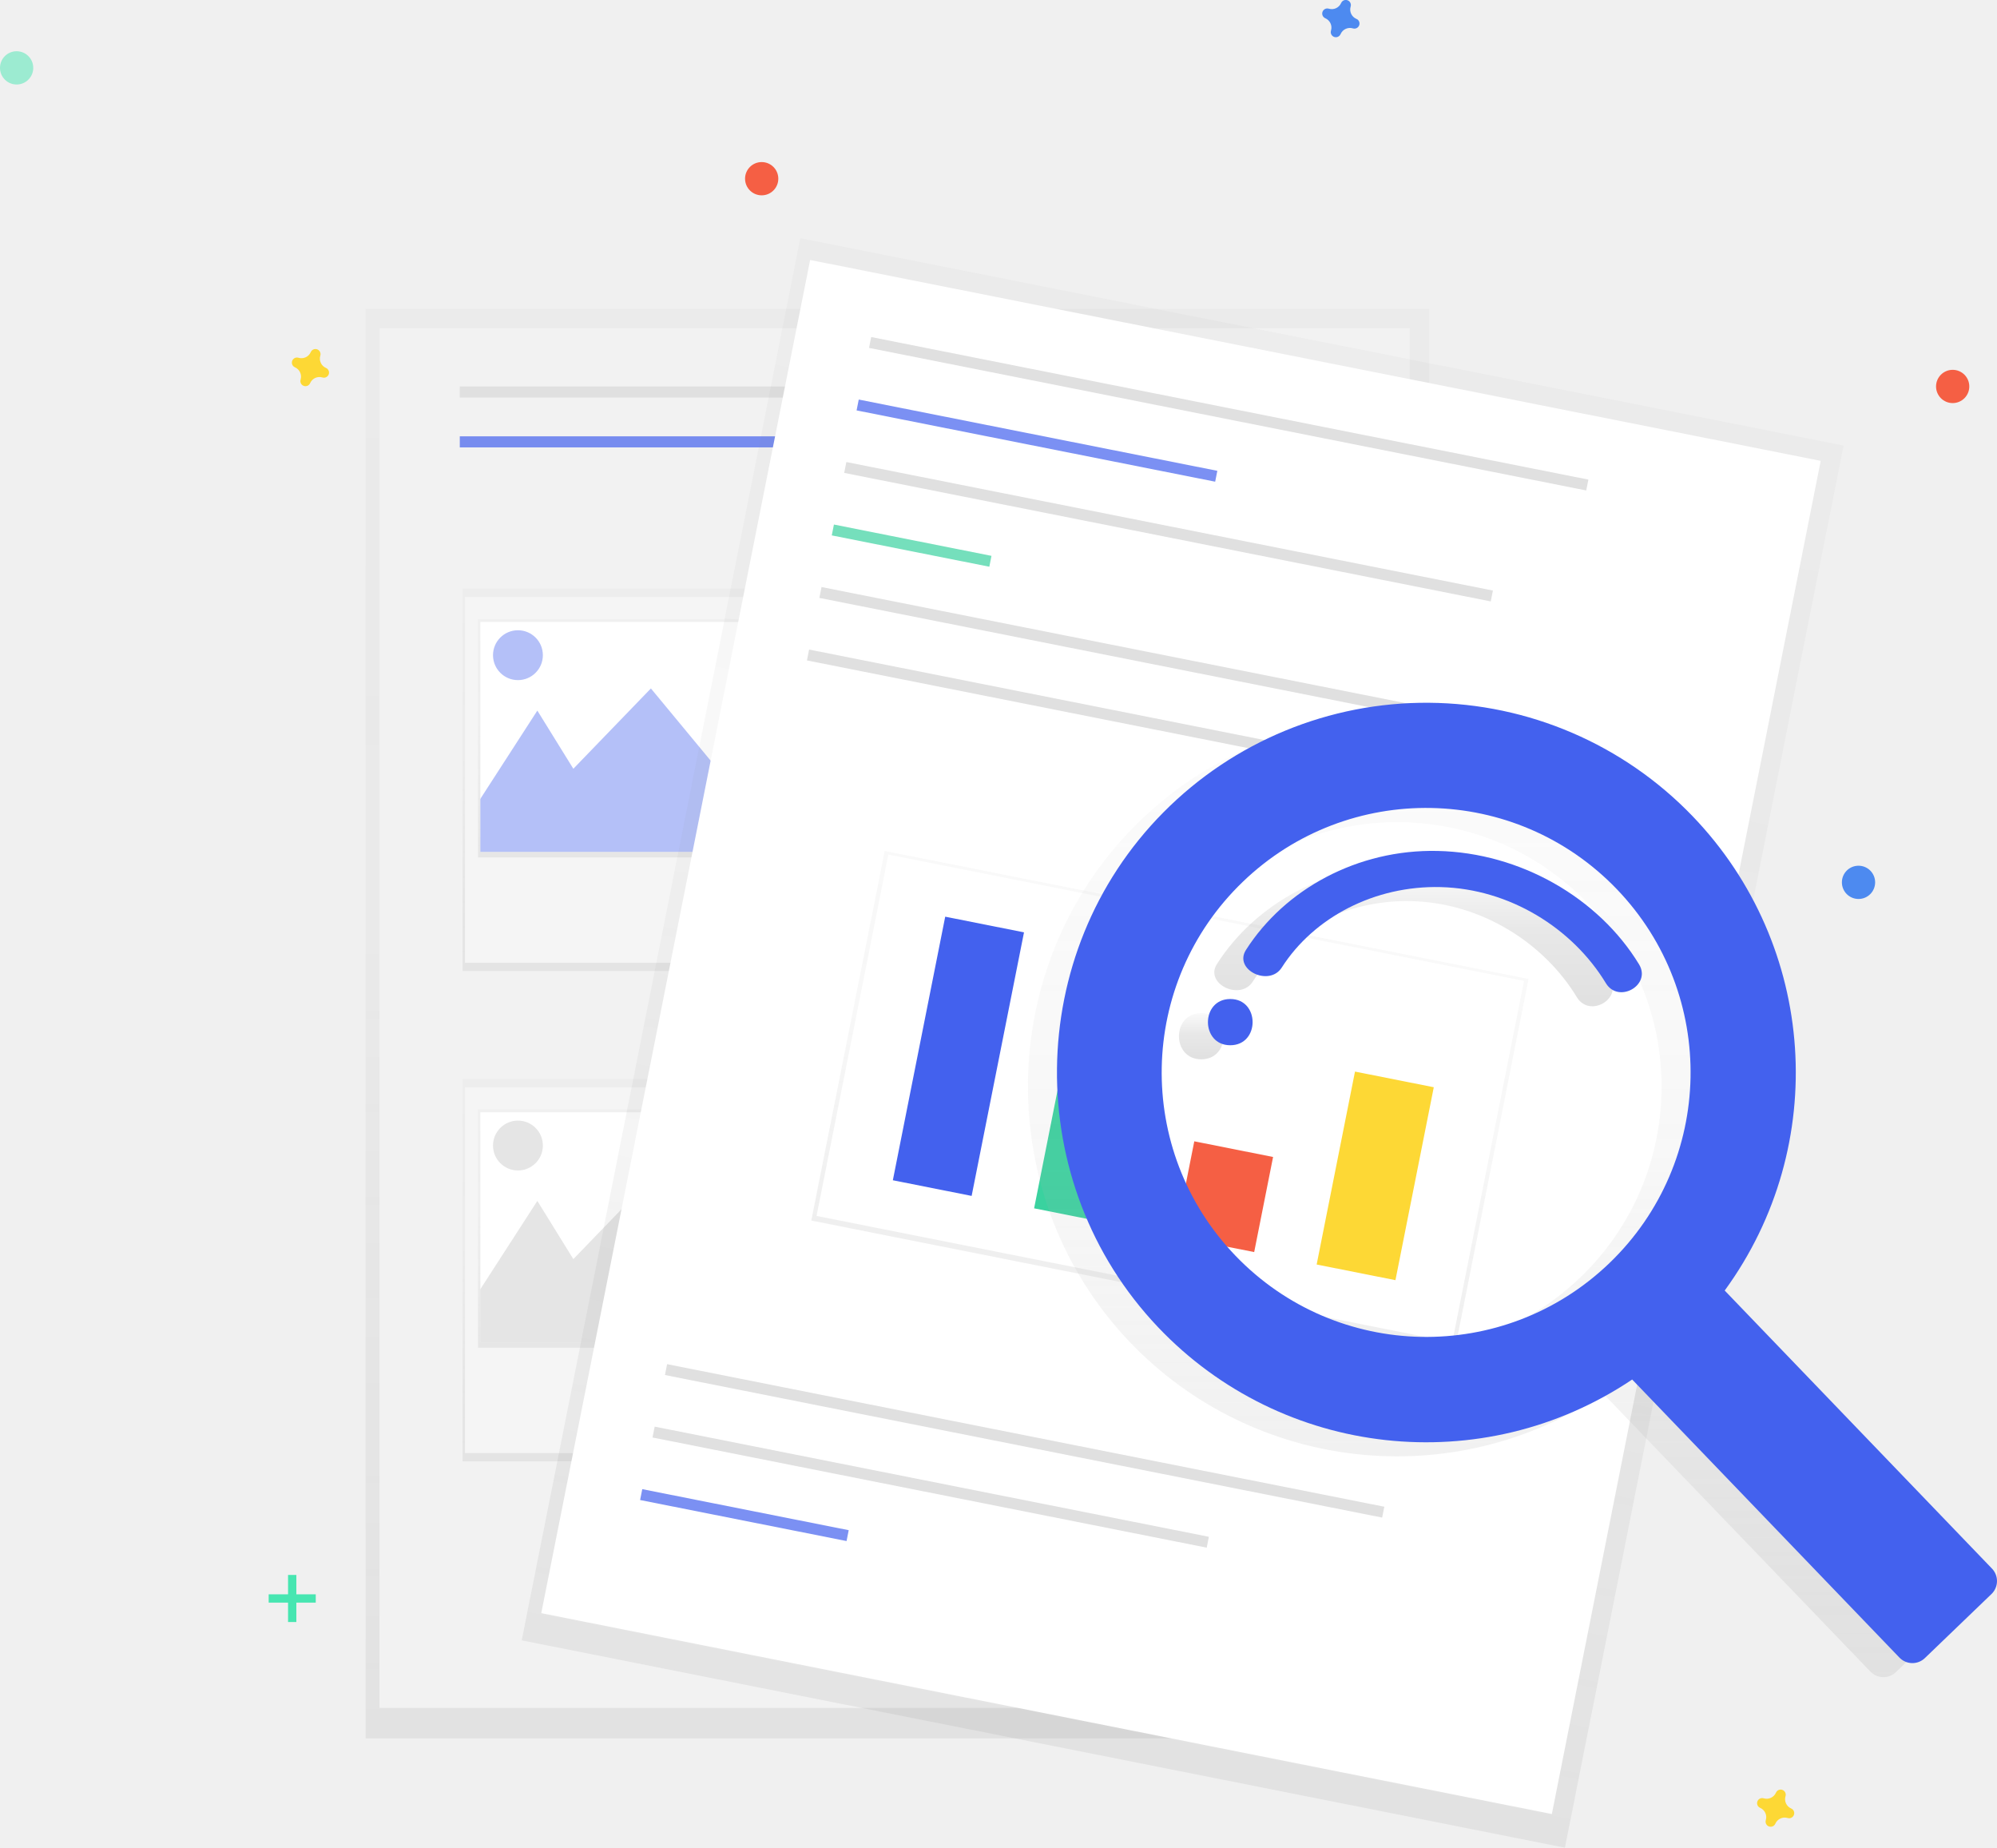
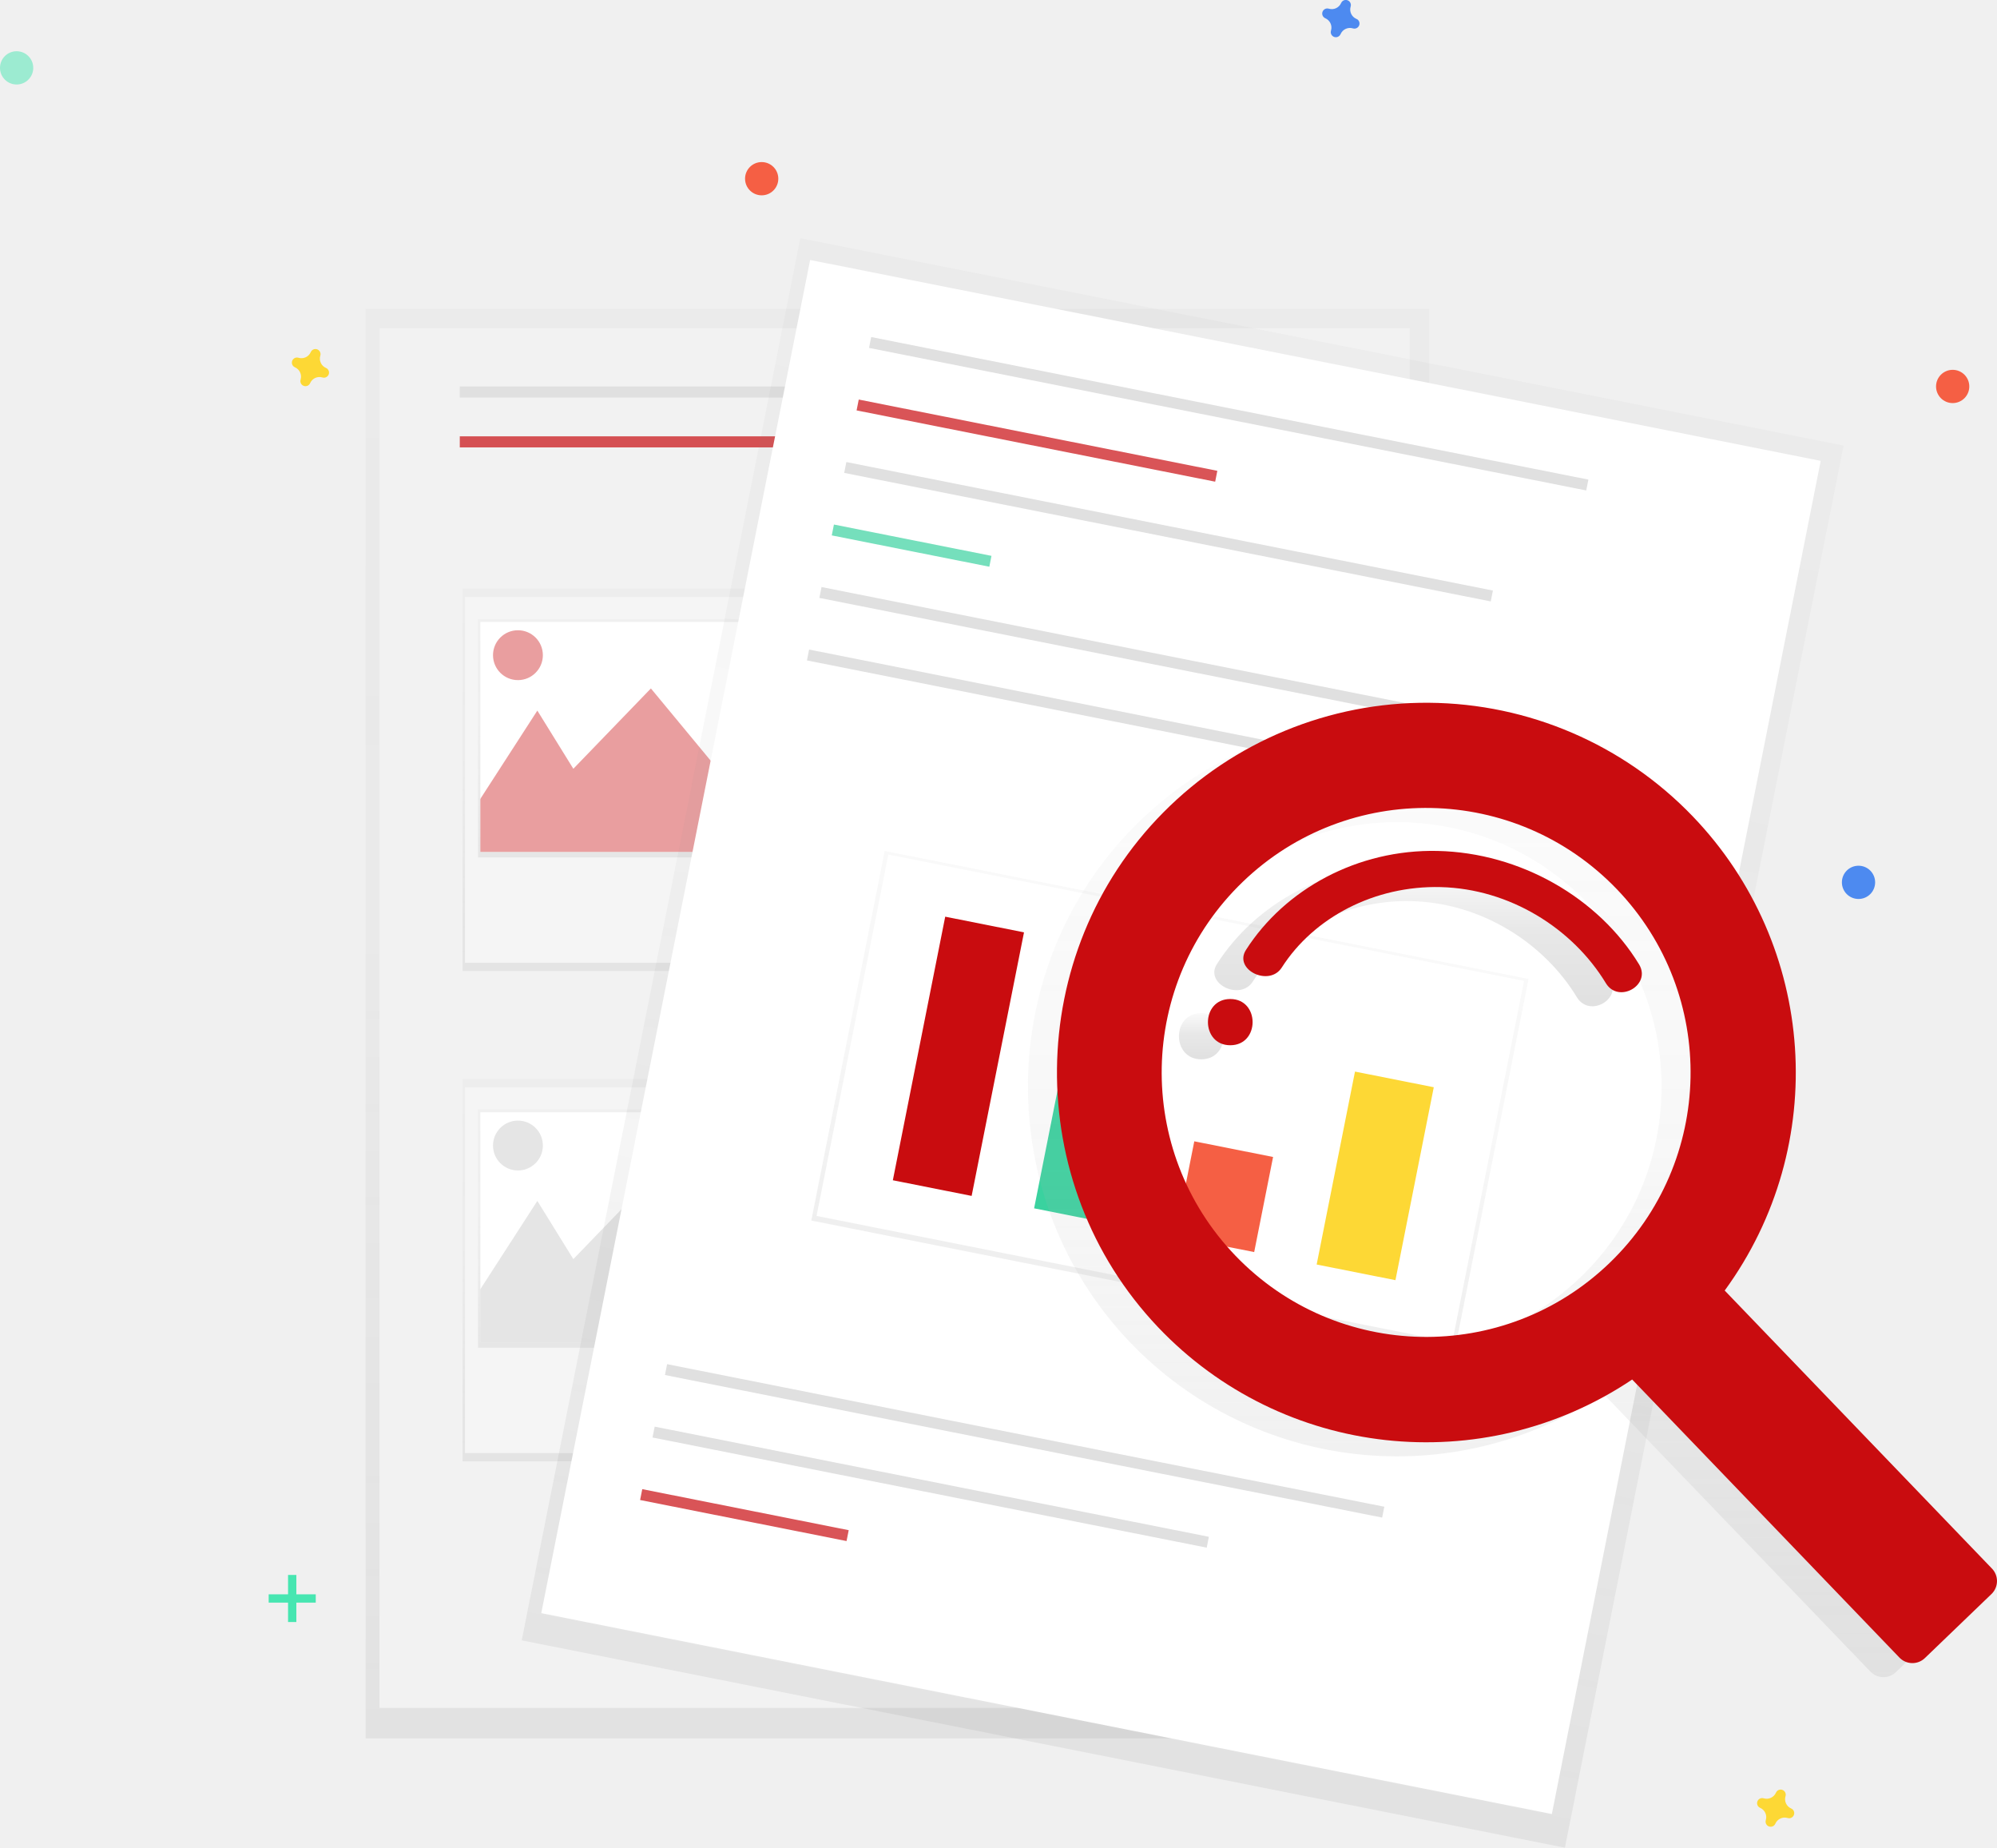
<svg xmlns="http://www.w3.org/2000/svg" xmlns:xlink="http://www.w3.org/1999/xlink" id="9a5c15f4-7944-40bc-b8da-d63b7d478a28" data-name="Layer 1" width="842" height="778.92" viewBox="0 0 842 778.92">
  <defs>
    <linearGradient id="a91ba363-77be-43f7-9cf6-91c4a3880d9c" x1="378.37" y1="732.81" x2="378.37" y2="130.21" gradientUnits="userSpaceOnUse">
      <stop offset="0" stop-color="gray" stop-opacity="0.25" />
      <stop offset="0.54" stop-color="gray" stop-opacity="0.12" />
      <stop offset="1" stop-color="gray" stop-opacity="0.1" />
    </linearGradient>
    <linearGradient id="d1e6aa0e-d79d-4f6f-afbb-c37e9ed80ff9" x1="274.44" y1="409.32" x2="274.44" y2="248.16" xlink:href="#a91ba363-77be-43f7-9cf6-91c4a3880d9c" />
    <linearGradient id="a279b039-1afd-4281-8292-ccd5c8c9b734" x1="274.44" y1="361.44" x2="274.44" y2="261.01" xlink:href="#a91ba363-77be-43f7-9cf6-91c4a3880d9c" />
    <clipPath id="42e7b1d1-2be2-47b0-aacb-a853df270819" transform="translate(-179 -60.54)">
      <rect id="cf34cfb5-9399-4bae-9cea-d47bbef6cb3a" data-name="&lt;Rectangle&gt;" x="381.54" y="322.72" width="143.79" height="96.93" fill="#fff" />
    </clipPath>
    <linearGradient id="972637f2-71db-4198-9c75-a0854a7fe249" x1="274.44" y1="616.03" x2="274.44" y2="454.87" xlink:href="#a91ba363-77be-43f7-9cf6-91c4a3880d9c" />
    <linearGradient id="6c85befd-f960-412c-83e0-663d4b13bf85" x1="274.44" y1="568.15" x2="274.44" y2="467.72" xlink:href="#a91ba363-77be-43f7-9cf6-91c4a3880d9c" />
    <clipPath id="f66b8fac-771d-49bf-85c7-4ce29a79f723" transform="translate(-179 -60.54)">
      <rect id="7439734d-5f7c-428f-88ce-e68b86a45c07" data-name="&lt;Rectangle&gt;" x="381.54" y="529.42" width="143.79" height="96.93" fill="#fff" />
    </clipPath>
    <linearGradient id="598f8edf-c762-4b18-b52d-250fc678075a" x1="688.76" y1="765.86" x2="688.76" y2="163.26" gradientTransform="translate(1142.22 -188.53) rotate(90)" xlink:href="#a91ba363-77be-43f7-9cf6-91c4a3880d9c" />
    <linearGradient id="013b841e-9a42-49b8-8a36-6db9ed002b72" x1="688.18" y1="568.49" x2="688.18" y2="409.67" gradientTransform="translate(1161.39 -164.01) rotate(90)" xlink:href="#a91ba363-77be-43f7-9cf6-91c4a3880d9c" />
    <linearGradient id="f8cab3c1-d868-48bc-b87d-cd2075ddc26a" x1="810.6" y1="767.54" x2="810.6" y2="362.71" gradientUnits="userSpaceOnUse">
      <stop offset="0" stop-color="#b3b3b3" stop-opacity="0.25" />
      <stop offset="0.54" stop-color="#b3b3b3" stop-opacity="0.1" />
      <stop offset="1" stop-color="#b3b3b3" stop-opacity="0.05" />
    </linearGradient>
    <linearGradient id="043d467e-585e-47c7-bb2c-06dd6f5be04b" x1="685.49" y1="507.08" x2="685.49" y2="487.6" gradientUnits="userSpaceOnUse">
      <stop offset="0" stop-opacity="0.12" />
      <stop offset="0.55" stop-opacity="0.09" />
      <stop offset="1" stop-opacity="0.02" />
    </linearGradient>
    <linearGradient id="be08032f-102d-431e-9b5f-1e4ebfc8159b" x1="774.99" y1="484.73" x2="774.99" y2="425.15" xlink:href="#043d467e-585e-47c7-bb2c-06dd6f5be04b" />
  </defs>
  <g opacity="0.5">
    <rect x="154.15" y="130.21" width="448.44" height="602.6" fill="url(#a91ba363-77be-43f7-9cf6-91c4a3880d9c)" />
  </g>
  <rect x="159.99" y="138.39" width="434.43" height="581.58" fill="#f2f2f2" />
  <rect x="193.86" y="162.91" width="149.48" height="4.67" fill="#e0e0e0" />
-   <rect x="193.86" y="183.93" width="149.48" height="4.67" fill="#4361ee" opacity="0.7" />
+   <rect x="193.86" y="183.93" width="149.48" height="4.67" fill="#c90c0f" opacity="0.7" />
  <rect x="365.53" y="162.91" width="149.48" height="4.67" fill="#e0e0e0" />
  <rect x="388.88" y="296.05" width="149.48" height="4.67" fill="#e0e0e0" />
  <rect x="392.39" y="308.89" width="149.48" height="4.67" fill="#e0e0e0" />
  <rect x="399.4" y="321.74" width="149.48" height="4.67" fill="#e0e0e0" />
  <rect x="388.88" y="502.75" width="149.48" height="4.67" fill="#e0e0e0" />
  <rect x="392.39" y="515.6" width="149.48" height="4.67" fill="#e0e0e0" />
  <rect x="399.4" y="528.44" width="149.48" height="4.67" fill="#e0e0e0" />
  <g opacity="0.5">
    <rect x="195.03" y="248.16" width="158.82" height="161.16" fill="url(#d1e6aa0e-d79d-4f6f-afbb-c37e9ed80ff9)" />
  </g>
  <rect x="196.03" y="251.67" width="156.32" height="154.15" fill="#f5f5f5" />
  <g opacity="0.5">
    <rect x="201.54" y="261.01" width="145.8" height="100.43" fill="url(#a279b039-1afd-4281-8292-ccd5c8c9b734)" />
  </g>
  <rect id="e1f34465-d008-41db-868b-e00503fb87b3" data-name="&lt;Rectangle&gt;" x="202.54" y="262.18" width="143.79" height="96.93" fill="#fff" />
  <g clip-path="url(#42e7b1d1-2be2-47b0-aacb-a853df270819)">
-     <polygon points="190.35 355.61 226.56 299.55 241.74 324.07 274.44 290.21 302.47 324.07 326.99 273.86 390.05 374.29 185.68 367.28 190.35 355.61" fill="#4361ee" opacity="0.4" />
-     <circle cx="218.38" cy="276.19" r="10.51" fill="#4361ee" opacity="0.4" />
+     <polygon points="190.35 355.61 226.56 299.55 241.74 324.07 274.44 290.21 302.47 324.07 326.99 273.86 390.05 374.29 185.68 367.28 190.35 355.61" fill="#c90c0f" opacity="0.4" />
+     <circle cx="218.38" cy="276.19" r="10.51" fill="#c90c0f" opacity="0.4" />
  </g>
  <g opacity="0.5">
    <rect x="195.03" y="454.87" width="158.82" height="161.16" fill="url(#972637f2-71db-4198-9c75-a0854a7fe249)" />
  </g>
  <rect x="196.03" y="458.37" width="156.32" height="154.15" fill="#f5f5f5" />
  <g opacity="0.5">
    <rect x="201.54" y="467.72" width="145.8" height="100.43" fill="url(#6c85befd-f960-412c-83e0-663d4b13bf85)" />
  </g>
  <rect id="c95ac4f6-be4d-44a3-92c2-5c8066e2b531" data-name="&lt;Rectangle&gt;" x="202.54" y="468.88" width="143.79" height="96.93" fill="#fff" />
  <g clip-path="url(#f66b8fac-771d-49bf-85c7-4ce29a79f723)">
    <polygon points="190.35 562.31 226.56 506.25 241.74 530.78 274.44 496.91 302.47 530.78 326.99 480.56 390.05 580.99 185.68 573.99 190.35 562.31" fill="#bdbdbd" opacity="0.4" />
    <circle cx="218.38" cy="482.9" r="10.51" fill="#bdbdbd" opacity="0.4" />
  </g>
  <g opacity="0.5">
    <rect x="376.36" y="276.01" width="602.6" height="448.44" transform="translate(-124.09 1006.82) rotate(-78.76)" fill="url(#598f8edf-c762-4b18-b52d-250fc678075a)" />
  </g>
  <rect x="386.18" y="280.49" width="581.58" height="434.43" transform="translate(-122.17 1004.12) rotate(-78.76)" fill="#fff" />
  <rect x="542.89" y="232.65" width="308.31" height="4.67" transform="translate(-119.81 -191.93) rotate(11.24)" fill="#e0e0e0" />
  <rect x="456.83" y="665.62" width="308.31" height="4.67" transform="translate(-37.05 -166.84) rotate(11.24)" fill="#e0e0e0" />
  <rect x="452.26" y="685.13" width="238.24" height="4.67" transform="translate(-34.01 -158.75) rotate(11.24)" fill="#e0e0e0" />
-   <rect x="448.46" y="696.91" width="88.75" height="4.67" transform="translate(-33.22 -143.21) rotate(11.24)" fill="#4361ee" opacity="0.7" />
-   <rect x="539.13" y="243.97" width="154.15" height="4.67" transform="translate(-119.16 -175.95) rotate(11.24)" fill="#4361ee" opacity="0.7" />
+   <rect x="448.46" y="696.91" width="88.75" height="4.67" transform="translate(-33.22 -143.21) rotate(11.24)" fill="#c90c0f" opacity="0.7" />
+   <rect x="539.13" y="243.97" width="154.15" height="4.67" transform="translate(-119.16 -175.95) rotate(11.24)" fill="#c90c0f" opacity="0.7" />
  <rect x="532.71" y="282.38" width="277.94" height="4.67" transform="translate(-110.6 -186.03) rotate(11.24)" fill="#e0e0e0" />
  <rect x="529.49" y="288.24" width="67.73" height="4.67" transform="translate(-111.54 -164.8) rotate(11.24)" fill="#3ad29f" opacity="0.7" />
  <rect x="521.95" y="338.03" width="308.31" height="4.67" transform="translate(-99.67 -185.82) rotate(11.24)" fill="#e0e0e0" />
  <g opacity="0.5">
    <rect x="592.89" y="385.78" width="158.82" height="276.77" transform="translate(-151.88 1020.84) rotate(-78.76)" fill="url(#013b841e-9a42-49b8-8a36-6db9ed002b72)" />
  </g>
  <rect x="535.78" y="445.94" width="273.27" height="155.32" transform="translate(-64.02 -181.59) rotate(11.24)" fill="#fff" />
  <rect x="516.71" y="364.38" width="308.31" height="4.67" transform="translate(-94.63 -184.29) rotate(11.24)" fill="#e0e0e0" />
-   <rect x="566.14" y="449.2" width="33.87" height="113.28" transform="translate(-69.19 -164.51) rotate(11.24)" fill="#4361ee" />
+   <rect x="566.14" y="449.2" width="33.87" height="113.28" transform="translate(-69.19 -164.51) rotate(11.24)" fill="#c90c0f" />
  <rect x="622.06" y="498.05" width="33.87" height="75.91" transform="translate(-62.24 -174.83) rotate(11.24)" fill="#3ad29f" />
  <rect x="678.21" y="544.59" width="33.87" height="40.87" transform="translate(-55.5 -185.22) rotate(11.24)" fill="#f55f44" />
  <rect x="741.87" y="514.79" width="33.87" height="82.92" transform="translate(-55.99 -197.8) rotate(11.24)" fill="#fdd835" />
  <path d="M880.45,410.55a155.89,155.89,0,0,0-223.11-1.68c-59,59.48-60,156.33-2.29,217.07A155.89,155.89,0,0,0,854.95,648L967.64,765.21a7.59,7.59,0,0,0,10.73.21l28.08-27a7.59,7.59,0,0,0,.21-10.73L894,610.49A155.9,155.9,0,0,0,880.45,410.55ZM845.35,599a111.5,111.5,0,1,1,3.1-157.66A111.5,111.5,0,0,1,845.35,599Z" transform="translate(-179 -60.54)" fill="url(#f8cab3c1-d868-48bc-b87d-cd2075ddc26a)" />
  <path d="M685.49,487.6c-12.54,0-12.56,19.49,0,19.49S698.05,487.6,685.49,487.6Z" transform="translate(-179 -60.54)" fill="url(#043d467e-585e-47c7-bb2c-06dd6f5be04b)" />
  <path d="M772.9,425.17c-33.75-.76-64.46,16.17-80.79,41.73-5.33,8.34,9.8,15.71,15.1,7.41,13.52-21.16,39.21-34.6,67-33.9,29.12.73,55.62,17.39,69.65,40.51,5.32,8.77,19.27.8,14-7.92C840.8,445,807.76,426,772.9,425.17Z" transform="translate(-179 -60.54)" fill="url(#be08032f-102d-431e-9b5f-1e4ebfc8159b)" />
-   <path d="M892.68,404.63a155.89,155.89,0,0,0-223.11-1.68c-59,59.48-60,156.33-2.29,217.07a155.89,155.89,0,0,0,199.9,22.05L979.86,759.29a7.59,7.59,0,0,0,10.73.21l28.08-27a7.59,7.59,0,0,0,.21-10.73L906.19,604.56A155.9,155.9,0,0,0,892.68,404.63ZM857.58,593a111.5,111.5,0,1,1,3.1-157.66A111.5,111.5,0,0,1,857.58,593Z" transform="translate(-179 -60.54)" fill="#4361ee" />
-   <path d="M697.72,481.67c-12.54,0-12.56,19.49,0,19.49S710.28,481.67,697.72,481.67Z" transform="translate(-179 -60.54)" fill="#4361ee" />
-   <path d="M785.13,419.25c-33.75-.76-64.46,16.17-80.79,41.73-5.33,8.34,9.8,15.71,15.1,7.41,13.52-21.16,39.21-34.6,67-33.9,29.12.73,55.62,17.39,69.65,40.51,5.32,8.77,19.27.8,14-7.92C853,439,820,420,785.13,419.25Z" transform="translate(-179 -60.54)" fill="#4361ee" />
+   <path d="M892.68,404.63a155.89,155.89,0,0,0-223.11-1.68c-59,59.48-60,156.33-2.29,217.07a155.89,155.89,0,0,0,199.9,22.05L979.86,759.29a7.59,7.59,0,0,0,10.73.21l28.08-27a7.59,7.59,0,0,0,.21-10.73L906.19,604.56A155.9,155.9,0,0,0,892.68,404.63ZM857.58,593a111.5,111.5,0,1,1,3.1-157.66A111.5,111.5,0,0,1,857.58,593Z" transform="translate(-179 -60.54)" fill="#c90c0f" />
+   <path d="M697.72,481.67c-12.54,0-12.56,19.49,0,19.49S710.28,481.67,697.72,481.67Z" transform="translate(-179 -60.54)" fill="#c90c0f" />
+   <path d="M785.13,419.25c-33.75-.76-64.46,16.17-80.79,41.73-5.33,8.34,9.8,15.71,15.1,7.41,13.52-21.16,39.21-34.6,67-33.9,29.12.73,55.62,17.39,69.65,40.51,5.32,8.77,19.27.8,14-7.92C853,439,820,420,785.13,419.25Z" transform="translate(-179 -60.54)" fill="#c90c0f" />
  <rect x="121.45" y="663.91" width="3.5" height="19.85" fill="#47e6b1" />
  <rect x="300.45" y="724.45" width="3.5" height="19.85" transform="translate(857.58 371.63) rotate(90)" fill="#47e6b1" />
  <path d="M750.87,68.49a4.29,4.29,0,0,1-2.39-5.19,2.06,2.06,0,0,0,.09-.48h0a2.15,2.15,0,0,0-3.87-1.43h0a2.06,2.06,0,0,0-.24.42,4.29,4.29,0,0,1-5.19,2.39,2.06,2.06,0,0,0-.48-.09h0A2.15,2.15,0,0,0,737.38,68h0a2.06,2.06,0,0,0,.42.24,4.29,4.29,0,0,1,2.39,5.19,2.06,2.06,0,0,0-.09.48h0A2.15,2.15,0,0,0,744,75.32h0a2.06,2.06,0,0,0,.24-.42,4.29,4.29,0,0,1,5.19-2.39,2.06,2.06,0,0,0,.48.09h0a2.15,2.15,0,0,0,1.43-3.87h0A2.06,2.06,0,0,0,750.87,68.49Z" transform="translate(-179 -60.54)" fill="#4d8af0" />
  <path d="M316.44,215.64a4.29,4.29,0,0,1-2.39-5.19,2.06,2.06,0,0,0,.09-.48h0a2.15,2.15,0,0,0-3.87-1.43h0a2.06,2.06,0,0,0-.24.42,4.29,4.29,0,0,1-5.19,2.39,2.06,2.06,0,0,0-.48-.09h0a2.15,2.15,0,0,0-1.43,3.87h0a2.06,2.06,0,0,0,.42.24,4.29,4.29,0,0,1,2.39,5.19,2.06,2.06,0,0,0-.09.48h0a2.15,2.15,0,0,0,3.87,1.43h0a2.06,2.06,0,0,0,.24-.42,4.29,4.29,0,0,1,5.19-2.39,2.06,2.06,0,0,0,.48.09h0a2.15,2.15,0,0,0,1.43-3.87h0A2.06,2.06,0,0,0,316.44,215.64Z" transform="translate(-179 -60.54)" fill="#fdd835" />
  <path d="M934.22,822.9a4.29,4.29,0,0,1-2.39-5.19,2.06,2.06,0,0,0,.09-.48h0a2.15,2.15,0,0,0-3.87-1.43h0a2.06,2.06,0,0,0-.24.42,4.29,4.29,0,0,1-5.19,2.39,2.06,2.06,0,0,0-.48-.09h0a2.15,2.15,0,0,0-1.43,3.87h0a2.06,2.06,0,0,0,.42.24,4.29,4.29,0,0,1,2.39,5.19,2.06,2.06,0,0,0-.09.48h0a2.15,2.15,0,0,0,3.87,1.43h0a2.06,2.06,0,0,0,.24-.42,4.29,4.29,0,0,1,5.19-2.39,2.06,2.06,0,0,0,.48.09h0a2.15,2.15,0,0,0,1.43-3.87h0A2.06,2.06,0,0,0,934.22,822.9Z" transform="translate(-179 -60.54)" fill="#fdd835" />
  <circle cx="321.15" cy="75.33" r="7.01" fill="#f55f44" />
  <circle cx="823.31" cy="162.91" r="7.01" fill="#f55f44" />
  <circle cx="783.61" cy="371.95" r="7.01" fill="#4d8af0" />
  <circle cx="7.01" cy="28.61" r="7.01" fill="#47e6b1" opacity="0.5" />
</svg>
